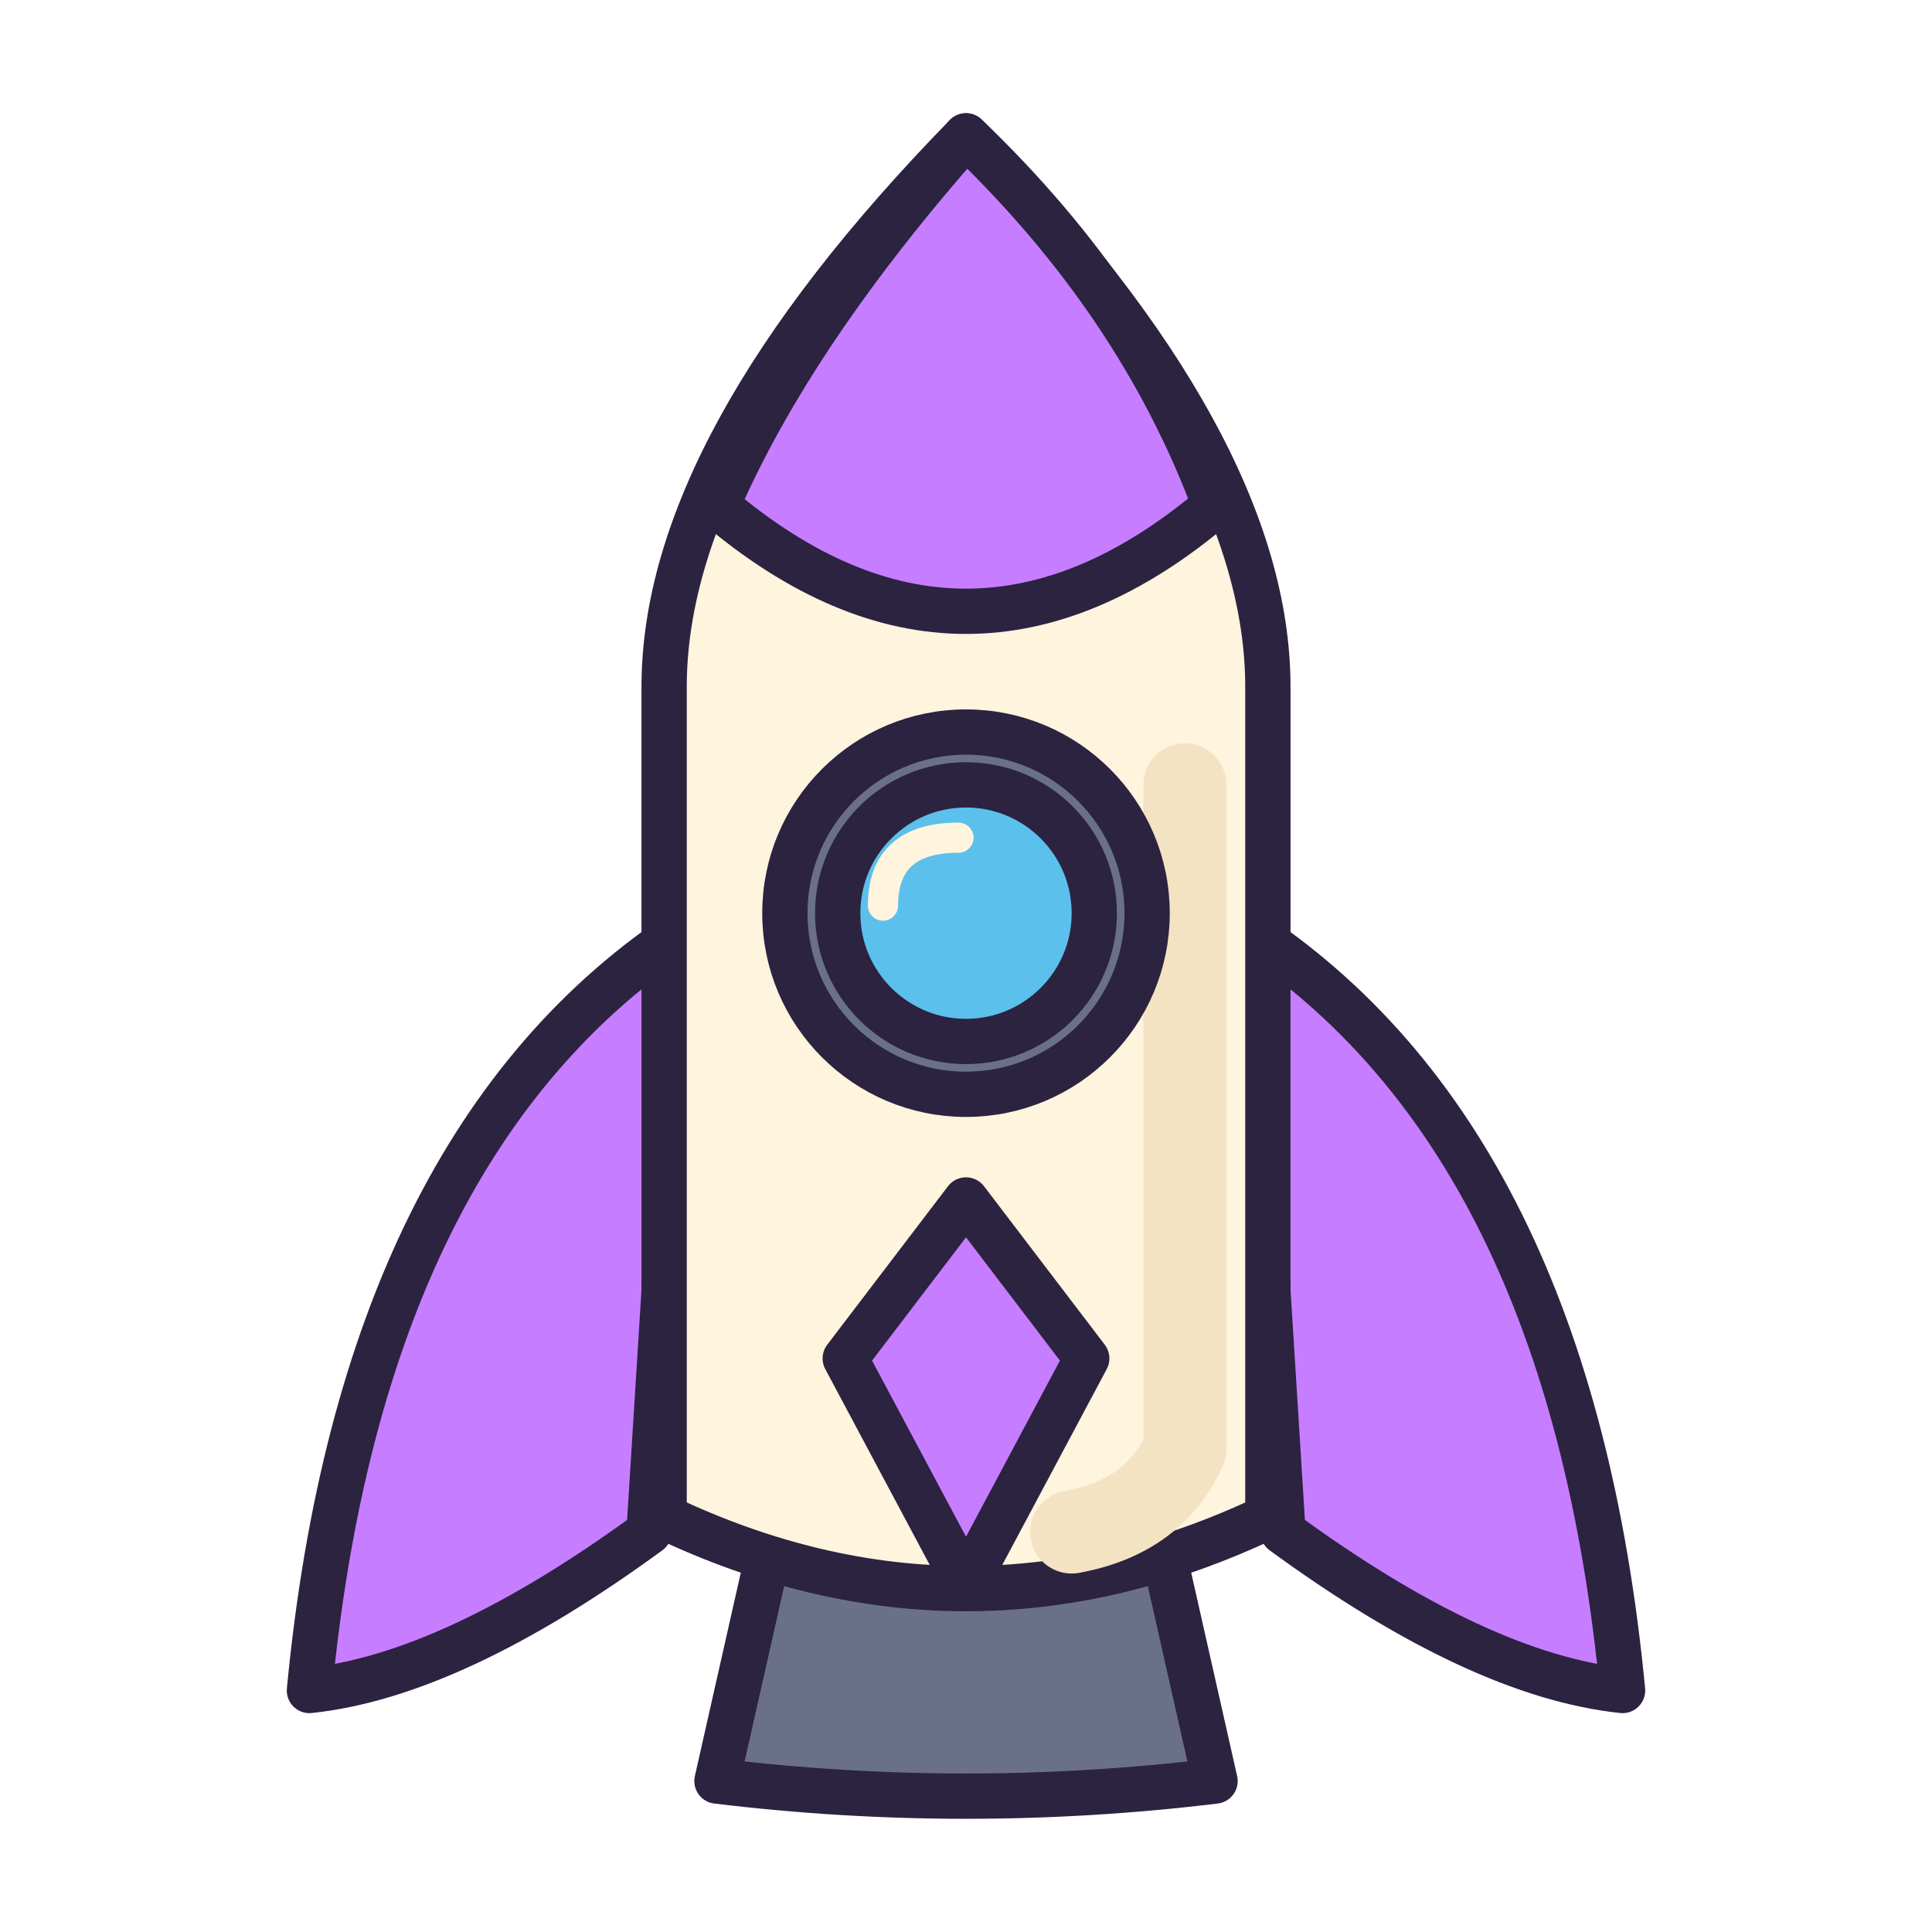
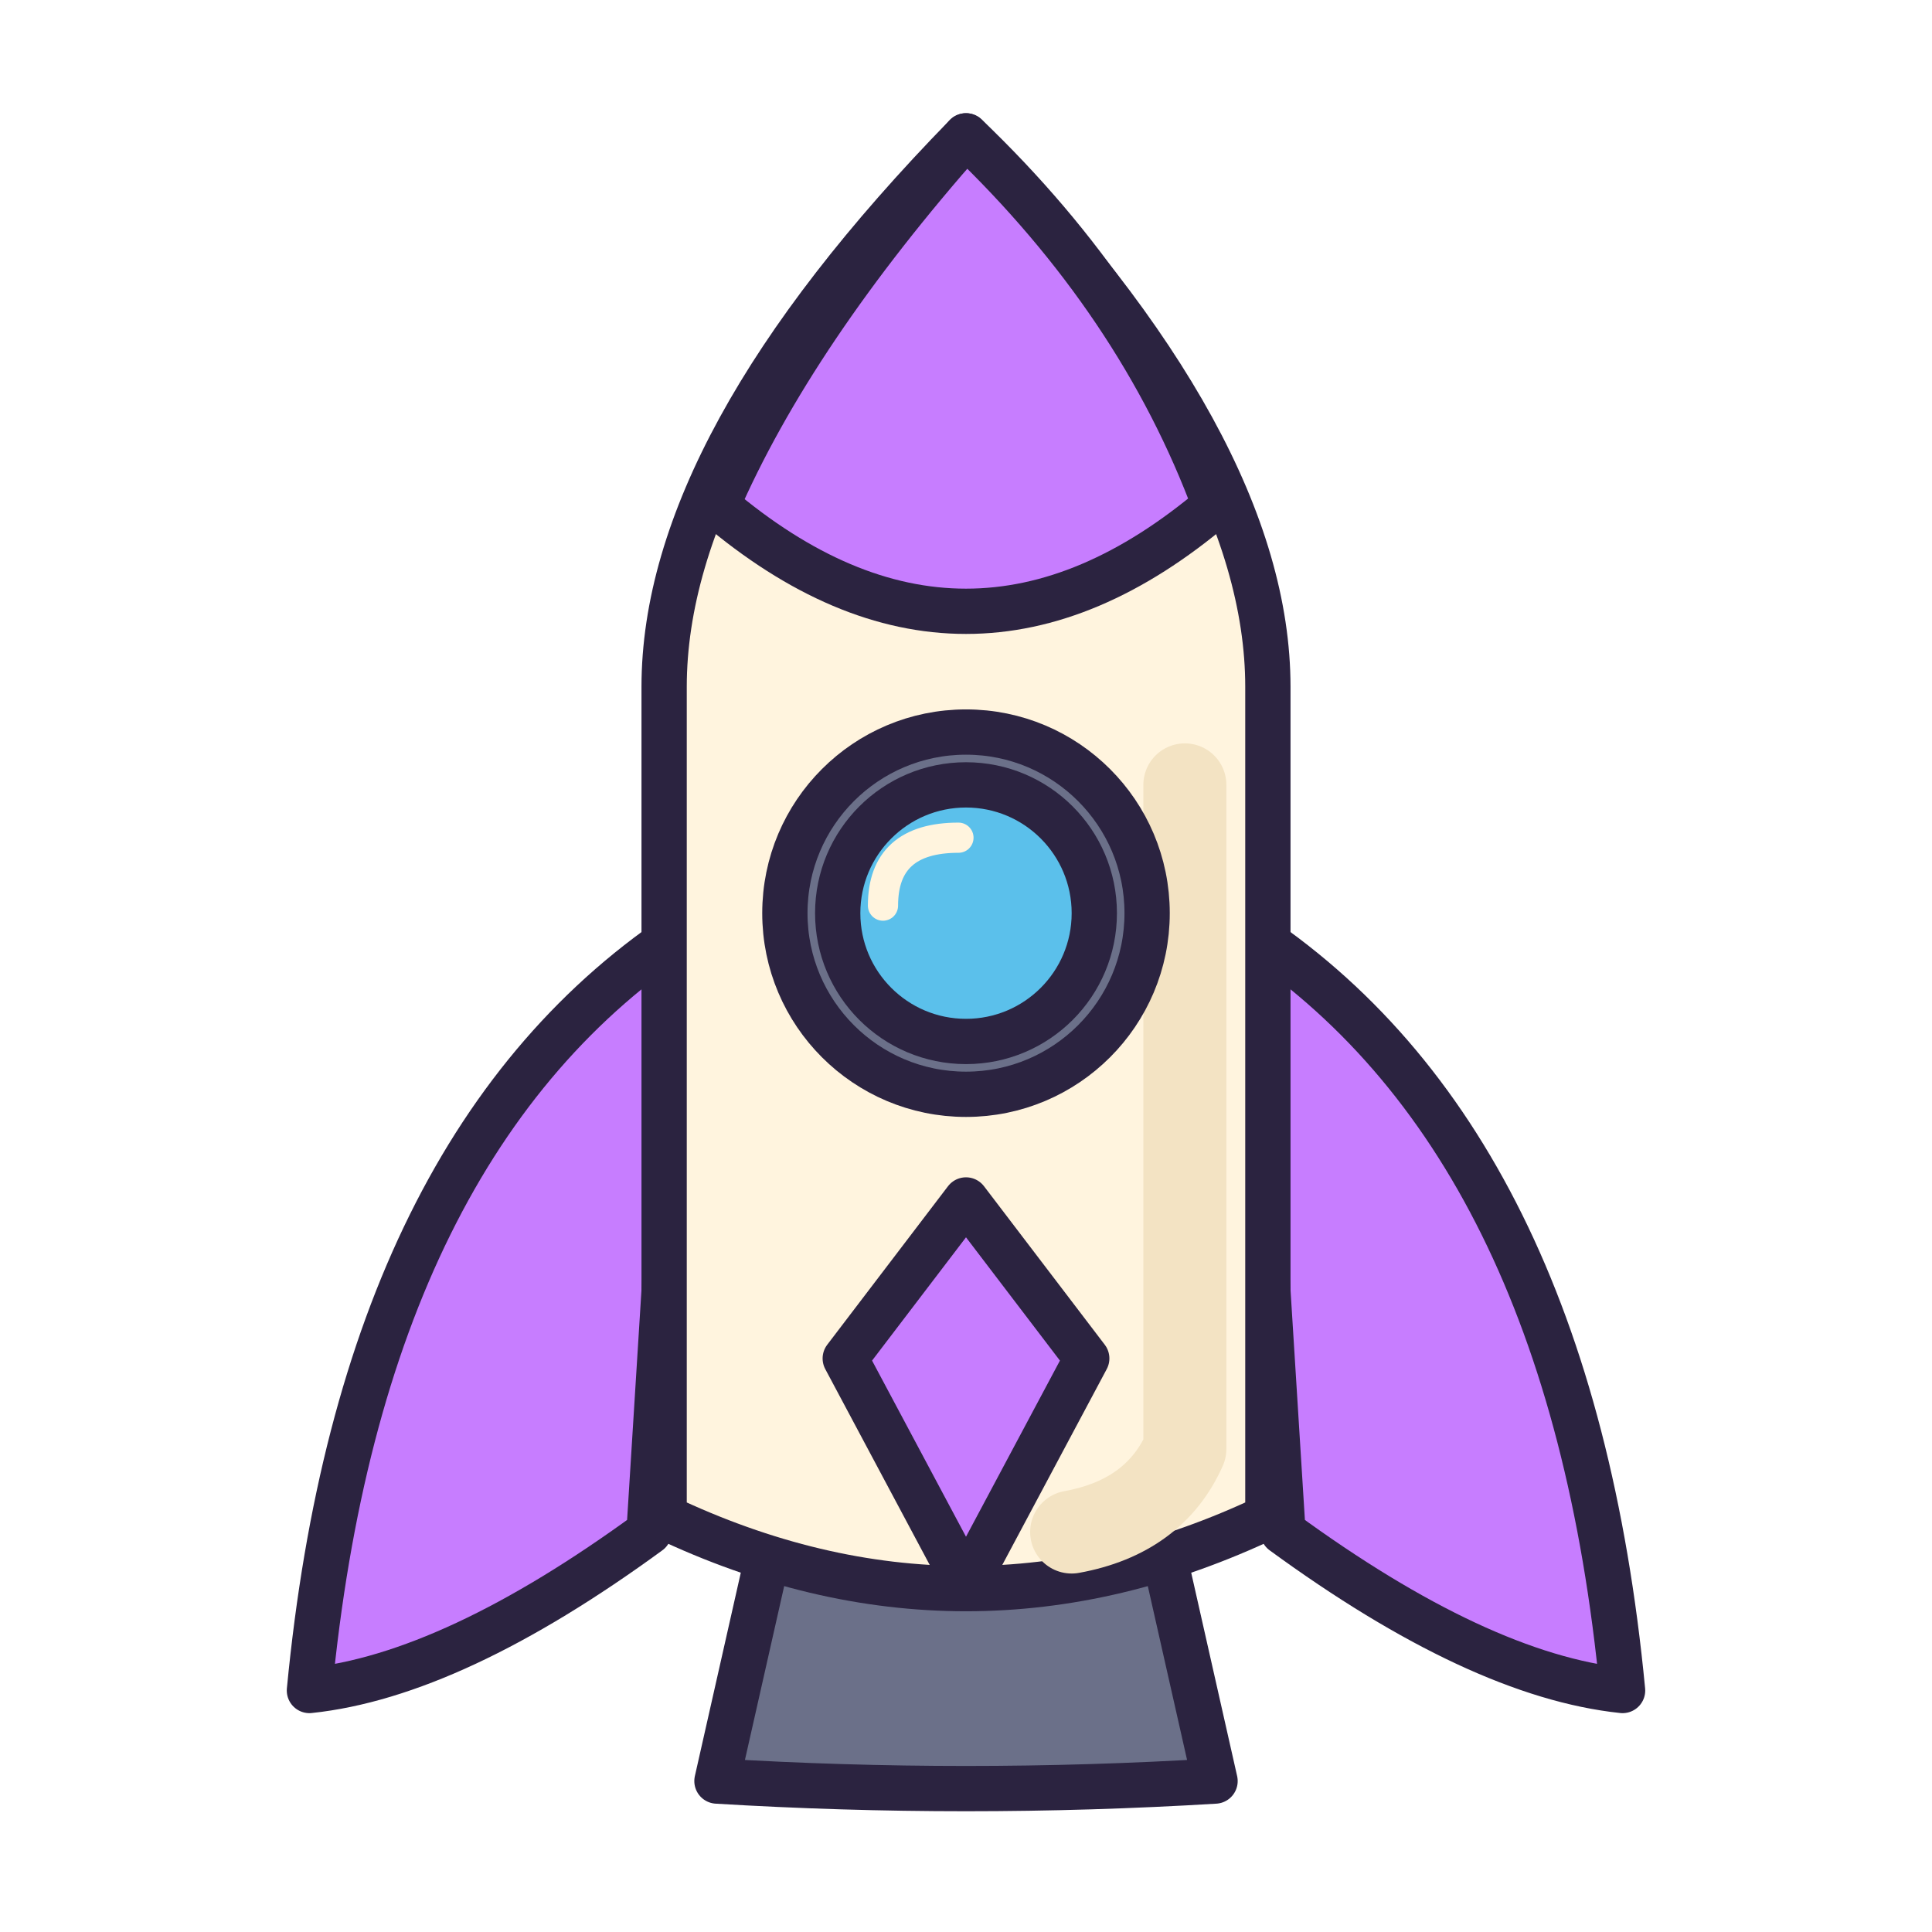
<svg xmlns="http://www.w3.org/2000/svg" version="1.1" viewBox="0 0 256 256" fill="none" stroke="#2B2340" stroke-width="6" stroke-linecap="round" stroke-linejoin="round">
  <path d="M91 123Q48 151 41 224Q60 222 86 203Z" fill="#C77DFF" />
  <path d="M165 123Q208 151 215 224Q196 222 170 203Z" fill="#C77DFF" />
-   <path d="M102 205H154L161 236Q128 240 95 236Z" fill="#6B7089" />
+   <path d="M102 205H154L161 236Q128 238 95 236Z" fill="#6B7089" />
  <path d="M88 201V91Q88 59 128 18Q168 59 168 91V201Q128 220 88 201Z" fill="#FFF4DE" />
  <path d="M128 18Q151 40 161 67Q128 95 95 67Q105 44 128 18Z" fill="#C77DFF" />
  <path d="M157 104V192Q153 201 142 203" fill="none" stroke="#F3E3C3" stroke-width="11" />
  <circle cx="128" cy="121" r="24" fill="#6B7089" />
  <circle cx="128" cy="121" r="17" fill="#5BC0EB" />
  <path d="M117 120Q117 111 127 111" fill="none" stroke="#FFF4DE" stroke-width="4" />
  <path d="M128 159L144 180L128 210L112 180Z" fill="#C77DFF" />
  <path d="M99 147V174" fill="none" stroke="#FFF4DE" stroke-width="4" />
  <g id="flame-anchor" transform="translate(128 240)" />
</svg>
